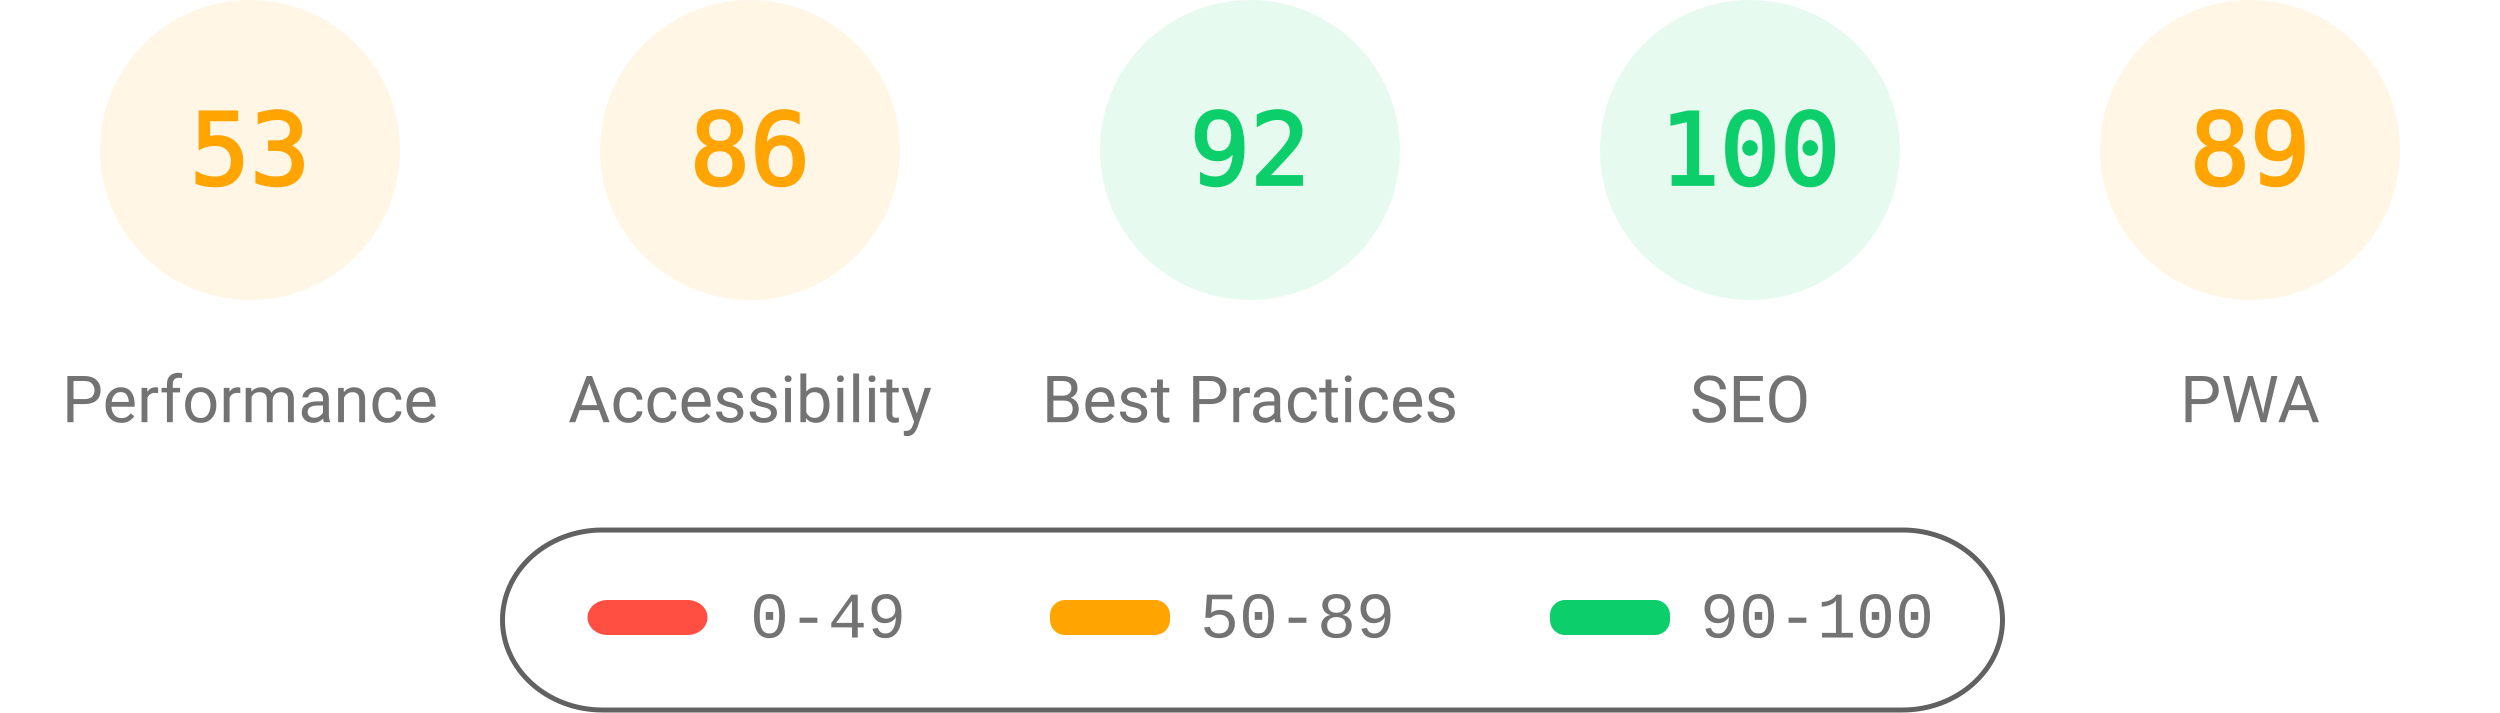
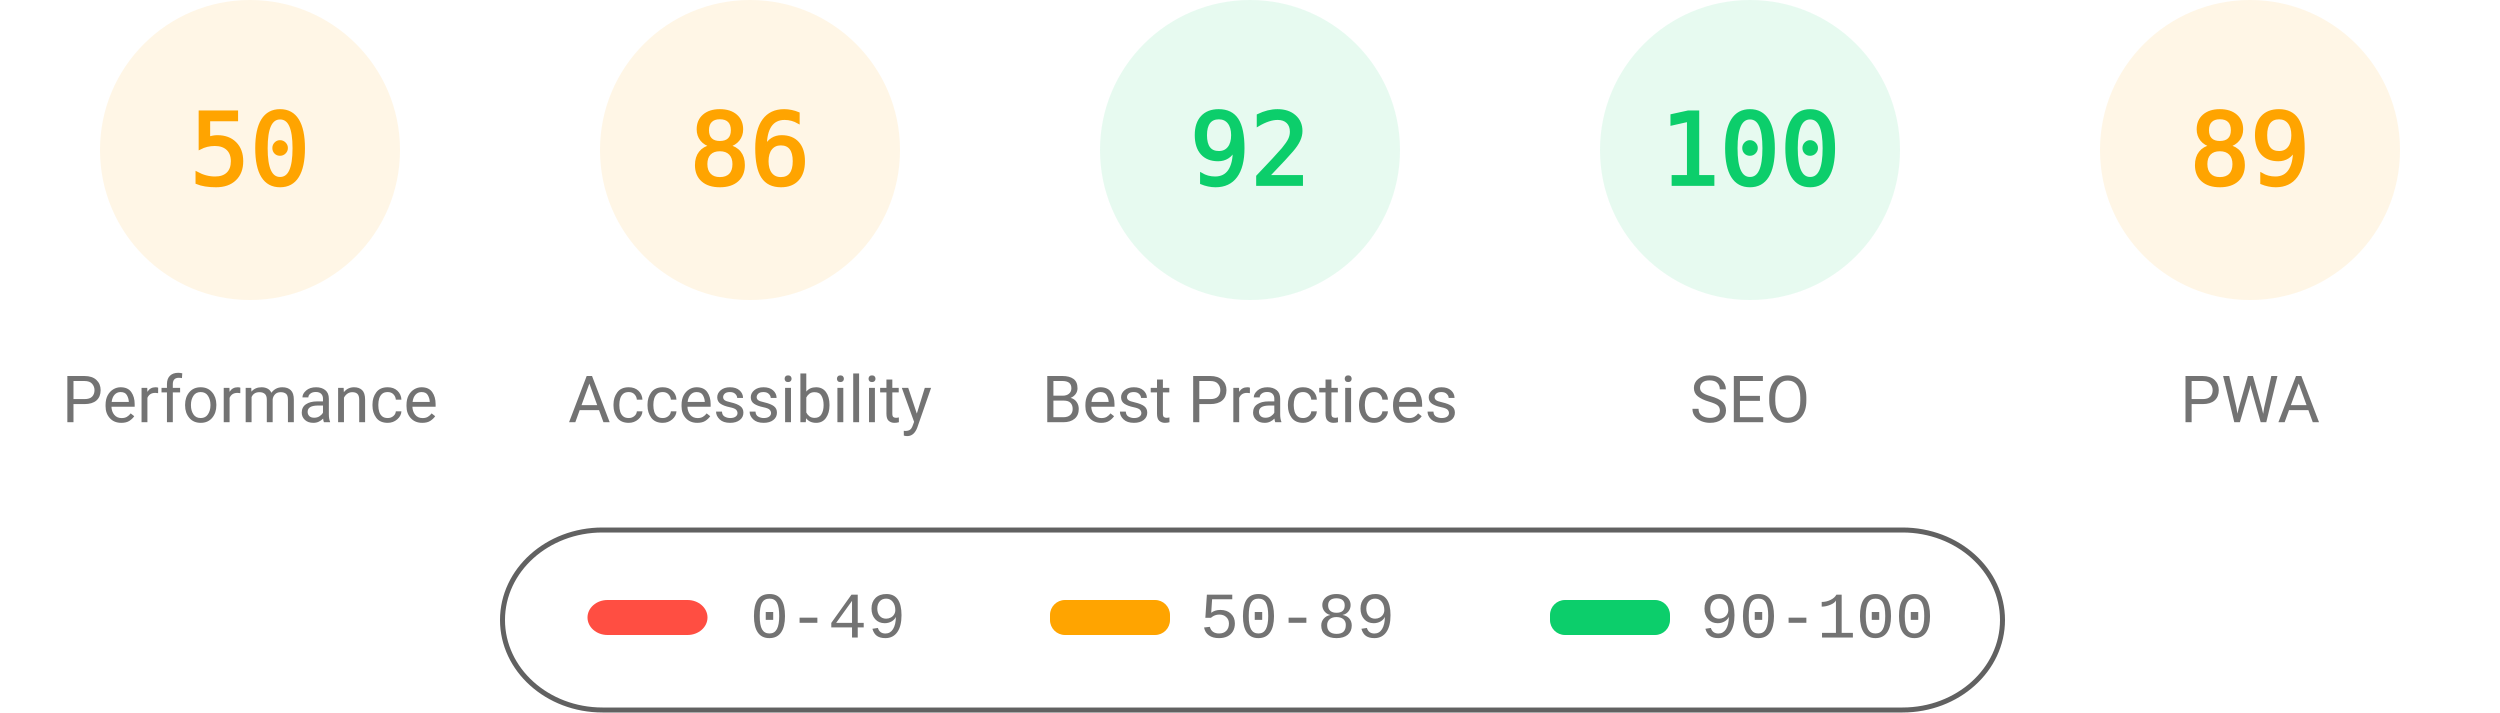
<svg xmlns="http://www.w3.org/2000/svg" fill="none" width="1000" height="285">
  <style>.gauge-base{opacity:.1}.gauge-arc{fill:none;animation-delay:250ms;stroke-linecap:round;transform:rotate(-90deg);transform-origin:100px 60px;animation:load-gauge 1s ease forwards}.guage-text{font-size:40px;font-family:monospace;text-align:center}.guage-red{color:#ff4e42;fill:#ff4e42;stroke:#ff4e42}.guage-orange{color:#ffa400;fill:#ffa400;stroke:#ffa400}.guage-green{color:#0cce6b;fill:#0cce6b;stroke:#0cce6b}.guage-undefined{color:#5c5c5c;fill:#5c5c5c;stroke:#5c5c5c}.guage-title{color:#737373;fill:#737373;stroke:none;font-size:26px;line-height:26px;font-family:Roboto,Halvetica,Arial,sans-serif}@keyframes load-gauge{from{stroke-dasharray:0 352.858}}</style>
  <svg class="guage-div guage-perf guage-orange" viewBox="0 0 200 200" width="200" height="200">
    <circle class="gauge-base" r="56" cx="100" cy="60" stroke-width="8" />
-     <circle class="gauge-arc guage-arc-1" r="56" cx="100" cy="60" stroke-width="8" style="stroke-dasharray:186.485,351.858" />
-     <text class="guage-text" x="100" y="60" alignment-baseline="central" dominant-baseline="central" text-anchor="middle">53</text>
+     <circle class="gauge-arc guage-arc-1" r="56" cx="100" cy="60" stroke-width="8" style="stroke-dasharray:175.929,351.858" />
+     <text class="guage-text" x="100" y="60" alignment-baseline="central" dominant-baseline="central" text-anchor="middle">50</text>
    <text class="guage-title" x="100" y="160" alignment-baseline="central" dominant-baseline="central" text-anchor="middle">Performance</text>
  </svg>
  <svg class="guage-div guage-acc guage-orange" viewBox="0 0 200 200" width="200" height="200" x="200">
    <circle class="gauge-base" r="56" cx="100" cy="60" stroke-width="8" />
    <circle class="gauge-arc guage-arc-2" r="56" cx="100" cy="60" stroke-width="8" style="stroke-dasharray:302.598,351.858" />
    <text class="guage-text" x="100" y="60" alignment-baseline="central" dominant-baseline="central" text-anchor="middle">86</text>
    <text class="guage-title" x="100" y="160" alignment-baseline="central" dominant-baseline="central" text-anchor="middle">Accessibility</text>
  </svg>
  <svg class="guage-div guage-best guage-green" viewBox="0 0 200 200" width="200" height="200" x="400">
    <circle class="gauge-base" r="56" cx="100" cy="60" stroke-width="8" />
    <circle class="gauge-arc guage-arc-3" r="56" cx="100" cy="60" stroke-width="8" style="stroke-dasharray:323.709,351.858" />
    <text class="guage-text" x="100" y="60" alignment-baseline="central" dominant-baseline="central" text-anchor="middle">92</text>
    <text class="guage-title" x="100" y="160" alignment-baseline="central" dominant-baseline="central" text-anchor="middle">Best Practices</text>
  </svg>
  <svg class="guage-div guage-seo guage-green" viewBox="0 0 200 200" width="200" height="200" x="600">
    <circle class="gauge-base" r="56" cx="100" cy="60" stroke-width="8" />
    <circle class="gauge-arc guage-arc-4" r="56" cx="100" cy="60" stroke-width="8" style="stroke-dasharray:351.858,351.858" />
    <text class="guage-text" x="100" y="60" alignment-baseline="central" dominant-baseline="central" text-anchor="middle">100</text>
    <text class="guage-title" x="100" y="160" alignment-baseline="central" dominant-baseline="central" text-anchor="middle">SEO</text>
  </svg>
  <svg class="guage-div guage-pwa guage-orange" viewBox="0 0 200 200" width="200" height="200" x="800">
    <circle class="gauge-base" r="56" cx="100" cy="60" stroke-width="8" />
    <circle class="gauge-arc guage-arc-4" r="56" cx="100" cy="60" stroke-width="8" style="stroke-dasharray:313.154,351.858" />
    <text class="guage-text" x="100" y="60" alignment-baseline="central" dominant-baseline="central" text-anchor="middle">89</text>
    <text class="guage-title" x="100" y="160" alignment-baseline="central" dominant-baseline="central" text-anchor="middle">PWA</text>
  </svg>
  <svg width="604" height="76" x="200" y="210">
    <path fill="none" id="canvas_background" d="M-1-1h604v80H-1z" />
    <rect fill-opacity="0" stroke="#616161" stroke-width="2" rx="40" id="svg_2" height="72" width="600" y="2" x="1" fill="#000" />
    <rect stroke="#000" rx="8" id="svg_3" height="14" width="48" y="30" x="35" stroke-opacity="null" stroke-width="0" fill="#ff4e42" />
    <rect stroke="#000" rx="6" id="svg_4" height="14" width="48" y="30" x="220" stroke-opacity="null" stroke-width="0" fill="#ffa400" />
    <rect stroke="#000" rx="6" id="svg_5" height="14" width="48" y="30" x="420" stroke-opacity="null" stroke-width="0" fill="#0cce6b" />
    <text xml:space="preserve" text-anchor="start" font-family="'Courier New', Courier, monospace" font-size="26" id="svg_6" y="45" x="100" stroke-opacity="null" stroke-width="0" stroke="#000" fill="#737373">0-49</text>
    <text xml:space="preserve" text-anchor="start" font-family="'Courier New', Courier, monospace" font-size="26" id="svg_7" y="45" x="280" stroke-opacity="null" stroke-width="0" stroke="#000" fill="#737373">50-89</text>
    <text xml:space="preserve" text-anchor="start" font-family="'Courier New', Courier, monospace" font-size="26" id="svg_8" y="45" x="480" stroke-opacity="null" stroke-width="0" stroke="#000" fill="#737373">90-100</text>
  </svg>
</svg>
